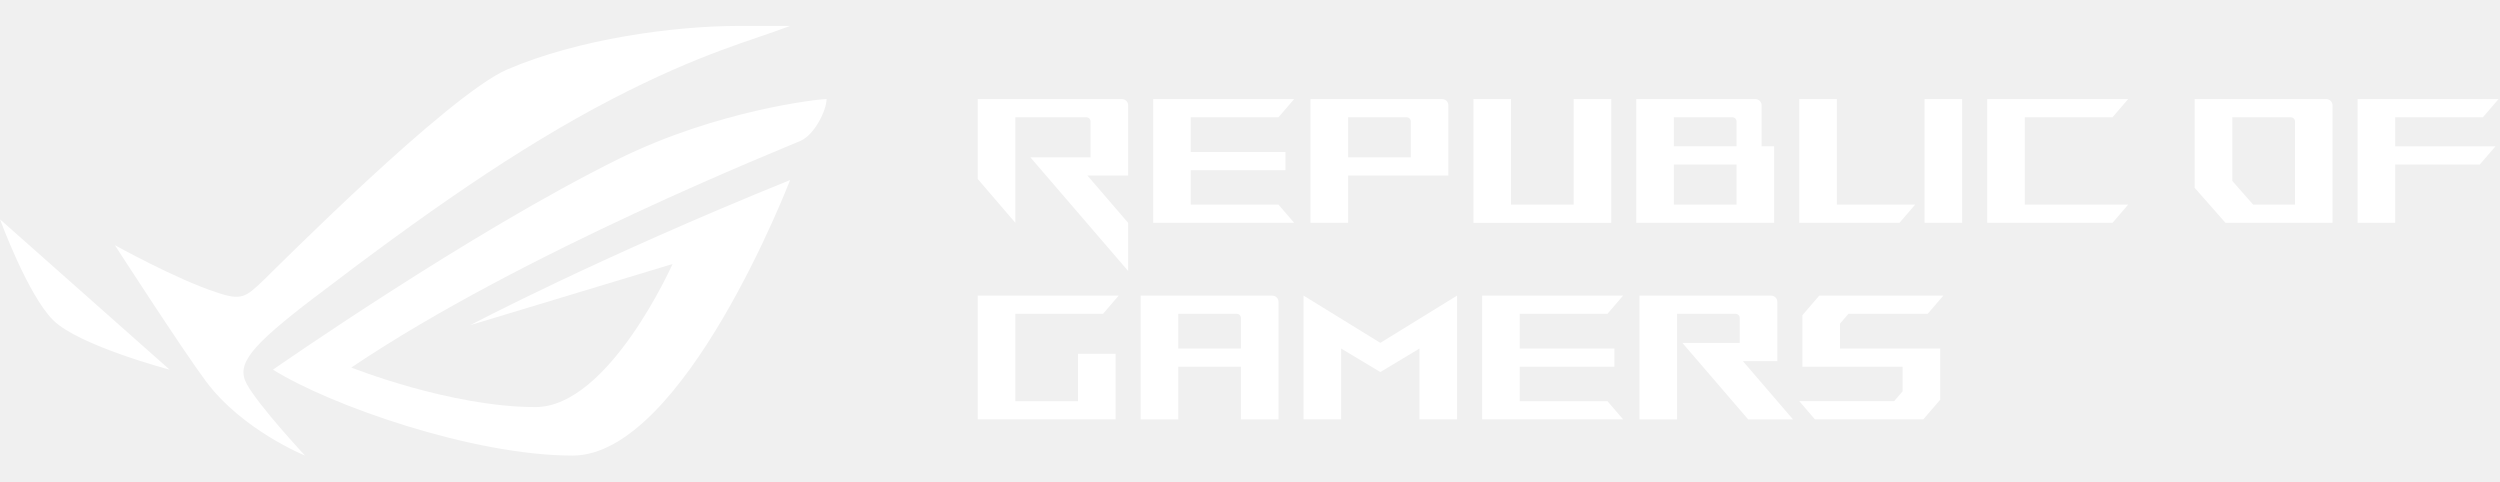
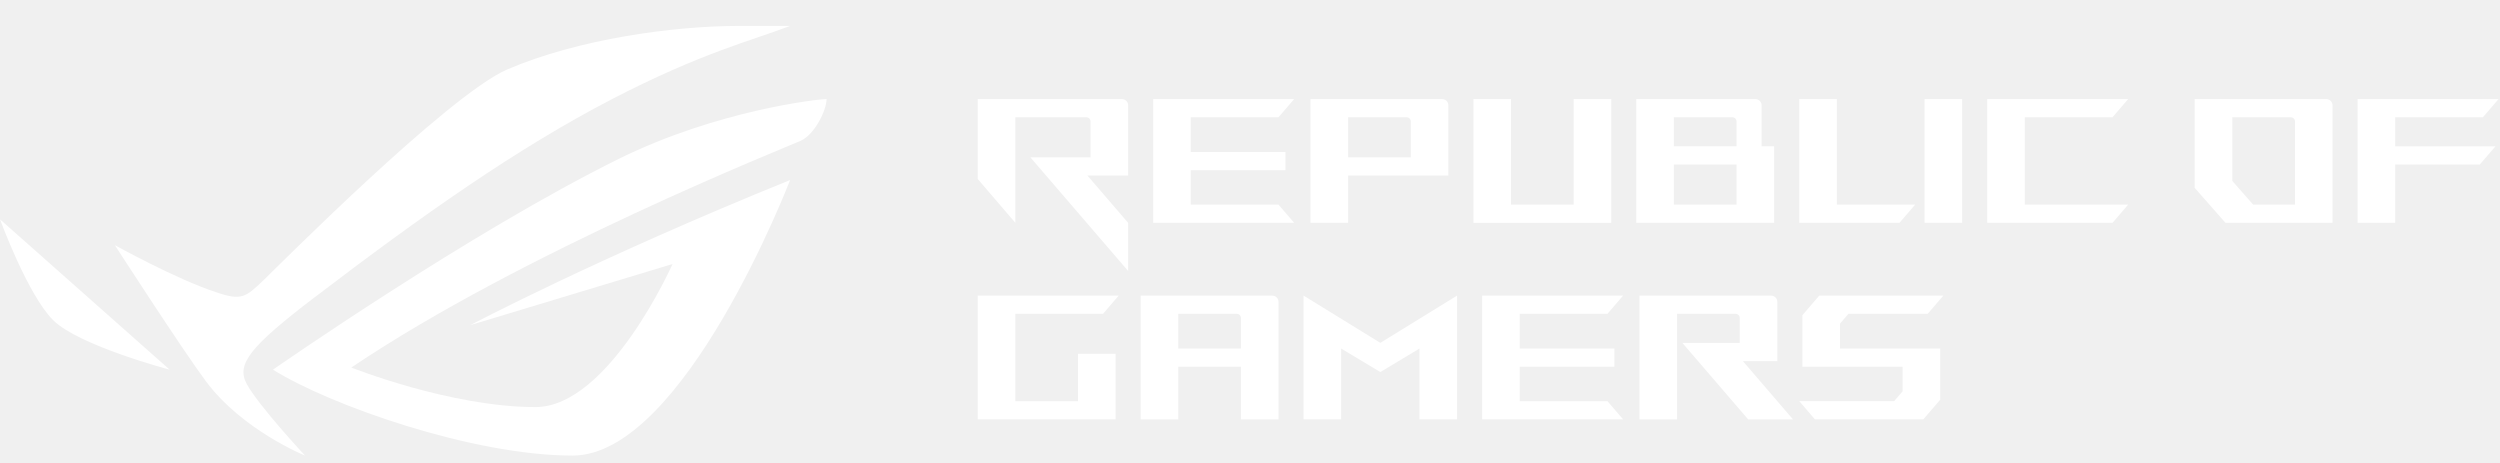
- <svg xmlns="http://www.w3.org/2000/svg" width="135" height="26" viewBox="0 0 135 26" fill="none">
+ <svg xmlns="http://www.w3.org/2000/svg" width="135" height="25" viewBox="0 0 135 25" fill="none">
  <path d="M2.877 17.296C4.269 18.671 9.161 19.962 9.161 19.962L0 11.844C0 11.844 1.499 15.935 2.877 17.296Z" fill="white" />
  <path d="M17.003 16.046C22.817 11.609 27.947 7.994 33.064 5.344C37.88 2.85 40.611 2.184 42.667 1.4H39.888C36.413 1.4 31.243 2.096 27.396 3.749C24.203 5.121 14.824 14.563 14.212 15.149C13.271 16.047 13.037 16.251 11.685 15.784C9.546 15.096 6.203 13.239 6.203 13.239C6.203 13.239 9.851 18.89 11.127 20.599C13.095 23.237 16.47 24.601 16.47 24.601C16.47 24.601 13.973 21.92 13.329 20.744C12.743 19.67 13.48 18.732 16.999 16.046H17.003Z" fill="white" />
  <path d="M33.427 8.574C25.385 12.537 14.741 19.961 14.741 19.961C17.795 21.875 25.518 24.602 30.92 24.601C36.941 24.601 42.666 9.722 42.666 9.722C32.27 13.929 25.4 17.555 25.4 17.555L36.317 14.257C36.317 14.257 32.889 21.982 28.915 21.982C24.321 21.982 18.97 19.847 18.97 19.847C28.22 13.613 42.443 7.957 43.233 7.604C43.993 7.264 44.635 5.953 44.635 5.347C44.228 5.347 38.773 5.939 33.427 8.572V8.574Z" fill="white" />
  <path d="M99.816 16.946H104.096L104.941 15.962H98.241L97.328 17.023V19.803H102.741V21.13L102.286 21.66H97.159L98.006 22.645H103.859L104.772 21.584V18.82H99.359V17.477L99.816 16.946Z" fill="white" />
  <path d="M95.975 19.499V16.296C95.975 16.111 95.824 15.962 95.637 15.962H88.531V22.647H90.562V16.946H93.72C93.845 16.946 93.946 17.045 93.946 17.169V18.517H90.848L94.401 22.647H96.822L94.115 19.5H95.977L95.975 19.499Z" fill="white" />
  <path d="M86.803 16.946L87.648 15.962H80.035V22.645H87.648L86.803 21.663H82.066V19.803H87.178V18.82H82.066V16.946H86.803Z" fill="white" />
  <path d="M59.564 16.946L60.41 15.962H52.798V22.645H60.242V19.107H58.212V21.663H54.828V16.946H59.564Z" fill="white" />
  <path d="M68.701 15.962H61.595V22.647H63.626V19.805H67.009V22.647H69.04V16.298C69.04 16.113 68.889 15.964 68.702 15.964L68.701 15.962ZM67.009 18.82H63.626V16.946H66.784C66.909 16.946 67.009 17.045 67.009 17.169V18.82Z" fill="white" />
  <path d="M70.392 15.962V22.645H72.422V18.82L74.538 20.091L76.651 18.82V22.645H78.682V15.962L74.538 18.515L70.392 15.962Z" fill="white" />
  <path d="M60.579 5.349H52.798V9.665L54.828 12.031V6.332H58.663C58.788 6.332 58.888 6.432 58.888 6.555V8.495H55.639L60.919 14.632V12.033L58.721 9.479H60.919V5.684C60.919 5.499 60.768 5.35 60.581 5.35L60.579 5.349Z" fill="white" />
  <path d="M69.038 6.332L69.885 5.349H62.272V12.033H69.885L69.038 11.049H64.301V9.19H69.415V8.208H64.301V6.332H69.038Z" fill="white" />
  <path d="M72.798 9.479H78.211V5.684C78.211 5.499 78.06 5.35 77.873 5.35H70.767V12.033H72.798V9.479ZM72.798 6.332H75.956C76.081 6.332 76.182 6.432 76.182 6.555V8.495H72.798V6.332Z" fill="white" />
  <path d="M87.009 5.349H84.978V11.049H81.595V5.349H79.566V12.033H87.009V5.349Z" fill="white" />
  <path d="M95.803 7.9H95.126V5.684C95.126 5.499 94.974 5.35 94.788 5.35H88.359V12.033H95.803V7.9ZM93.772 11.049H90.388V8.883H93.772V11.049ZM93.772 7.9H90.388V6.332H93.546C93.671 6.332 93.772 6.432 93.772 6.555V7.9Z" fill="white" />
  <path d="M103.419 11.049H99.19V5.349H97.159V12.033H102.572L103.419 11.049Z" fill="white" />
  <path d="M105.956 5.349H103.926V12.031H105.956V5.349Z" fill="white" />
  <path d="M114.076 6.332L114.922 5.349H107.31V12.033H114.076L114.922 11.049H109.34V6.332H114.076Z" fill="white" />
  <path d="M125.618 5.349H118.512V10.143L120.174 12.031H125.956V5.684C125.956 5.499 125.805 5.35 125.618 5.35V5.349ZM123.927 11.049H121.669L120.545 9.771V6.334H123.703C123.828 6.334 123.929 6.433 123.929 6.557V11.051L123.927 11.049Z" fill="white" />
  <path d="M129.34 6.332H134.077L134.922 5.349H127.309V12.033H129.34V8.885H133.908L134.753 7.903H129.34V6.332Z" fill="white" />
</svg>
